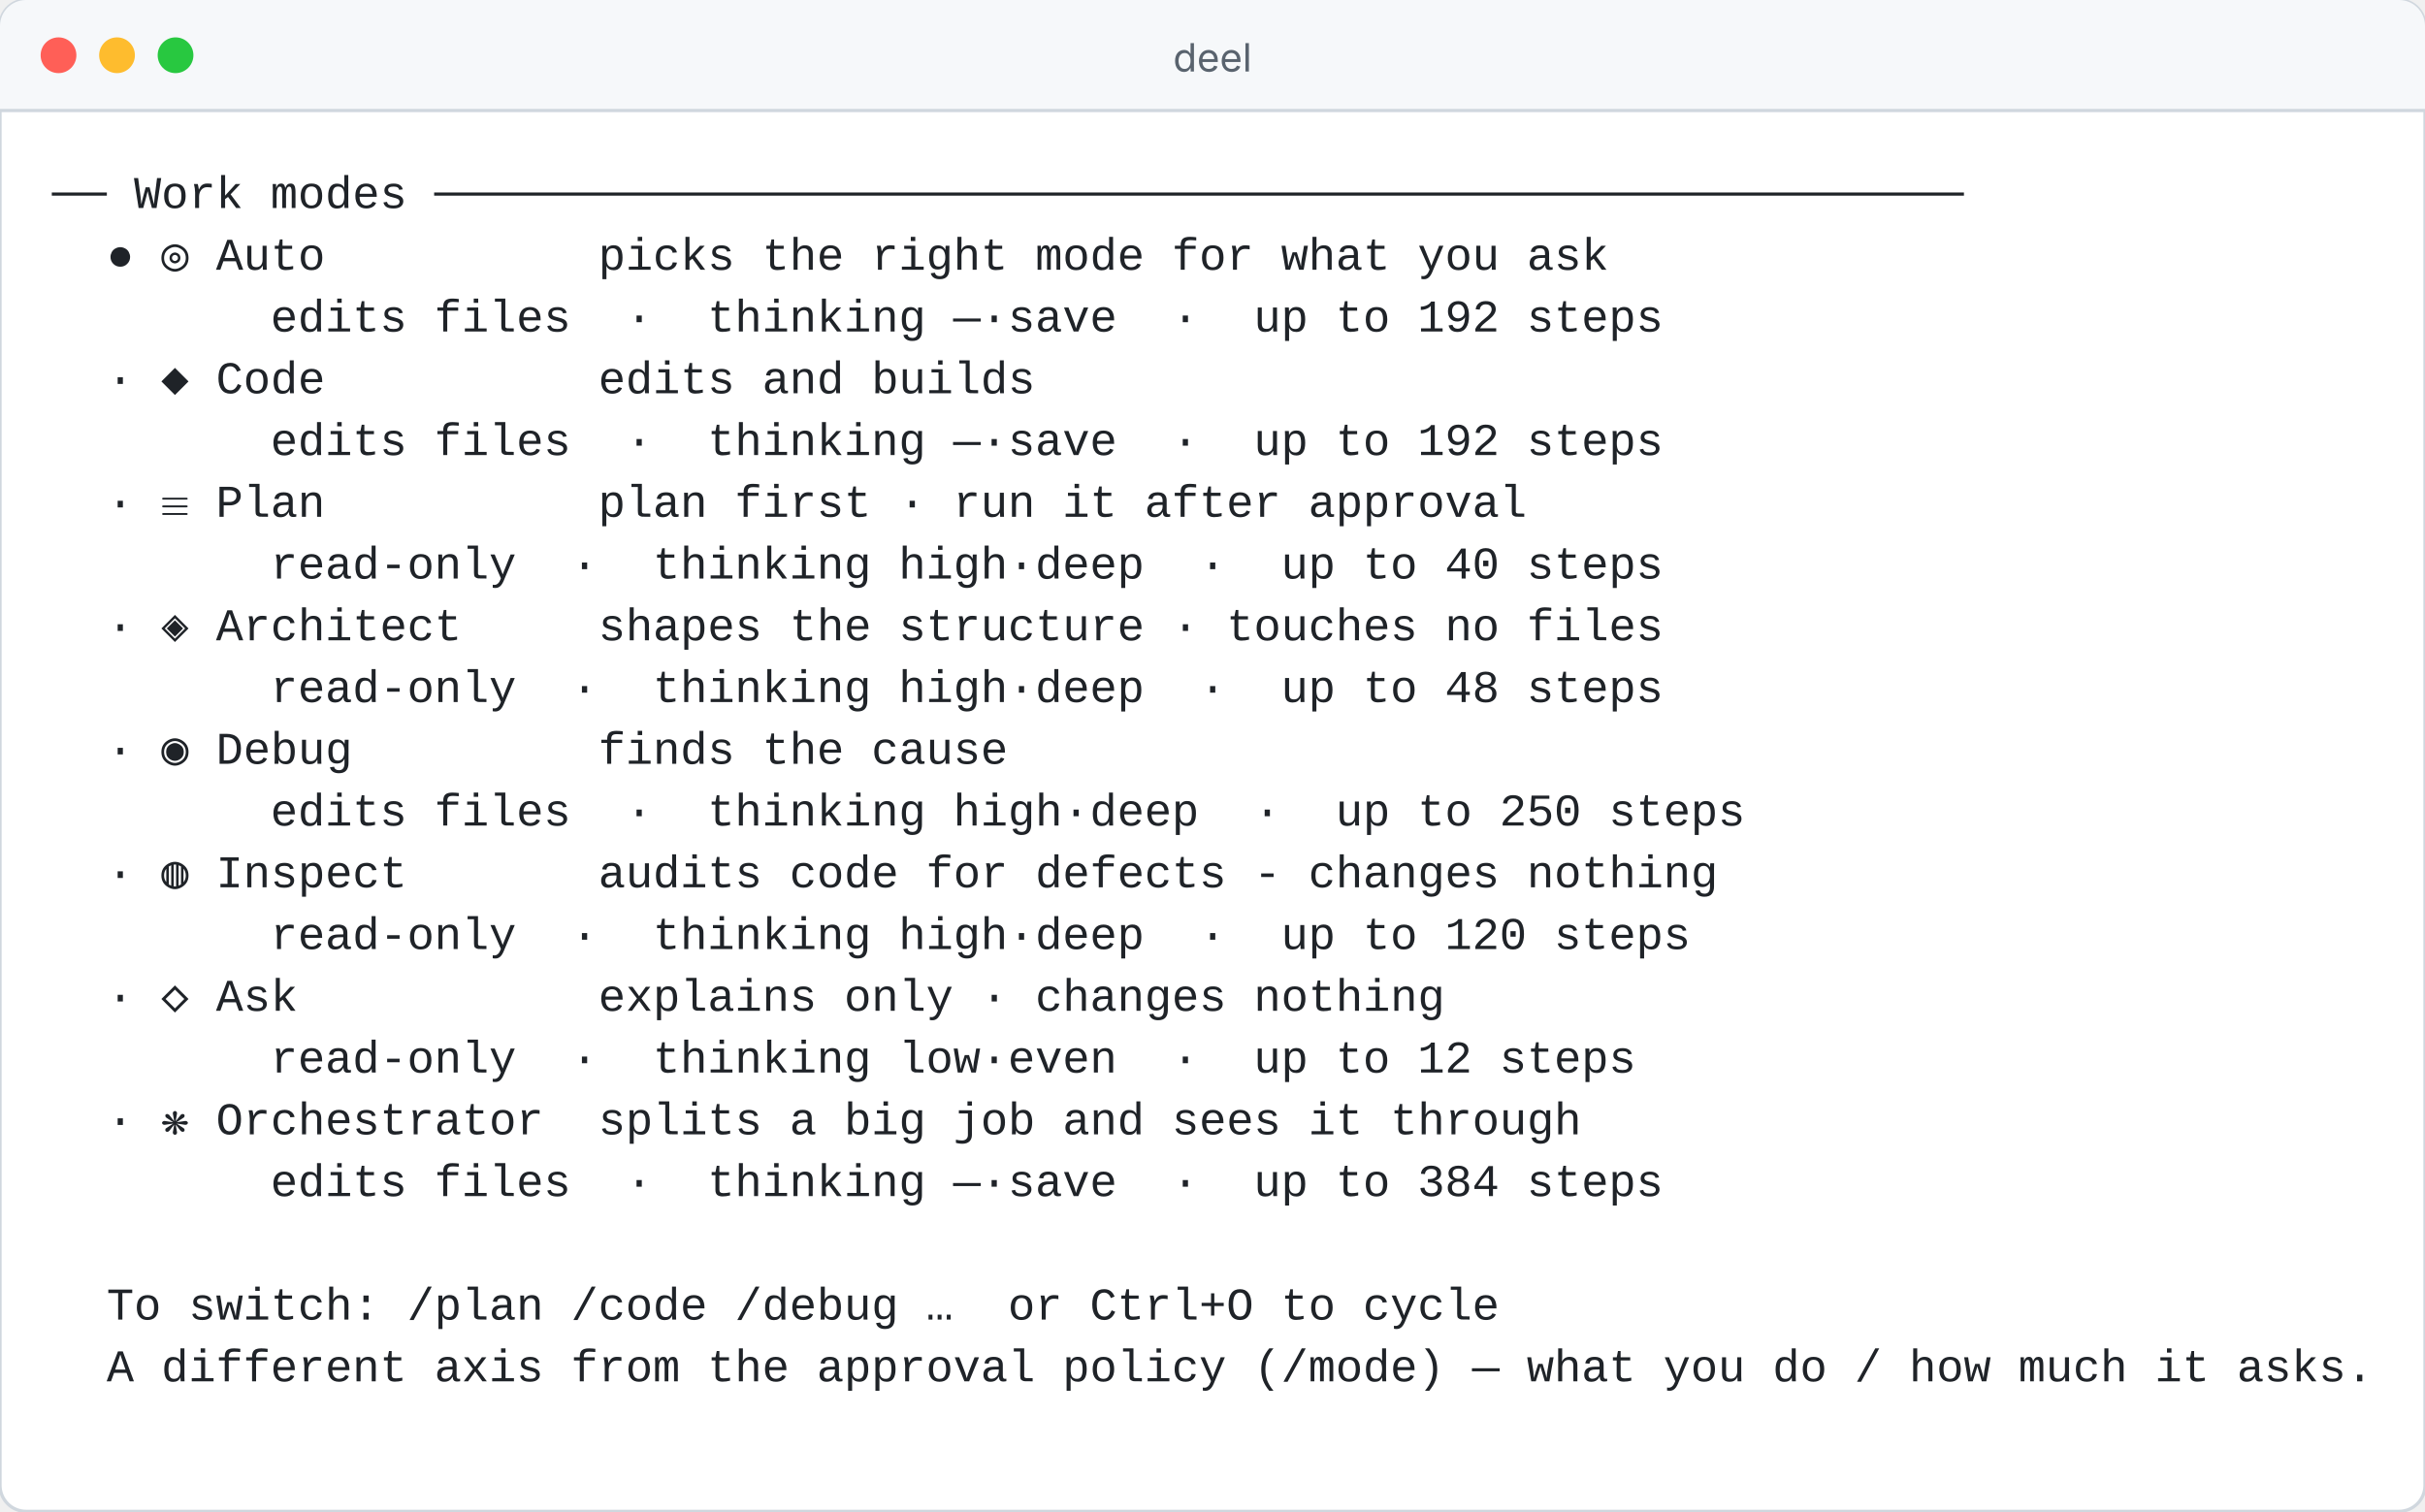
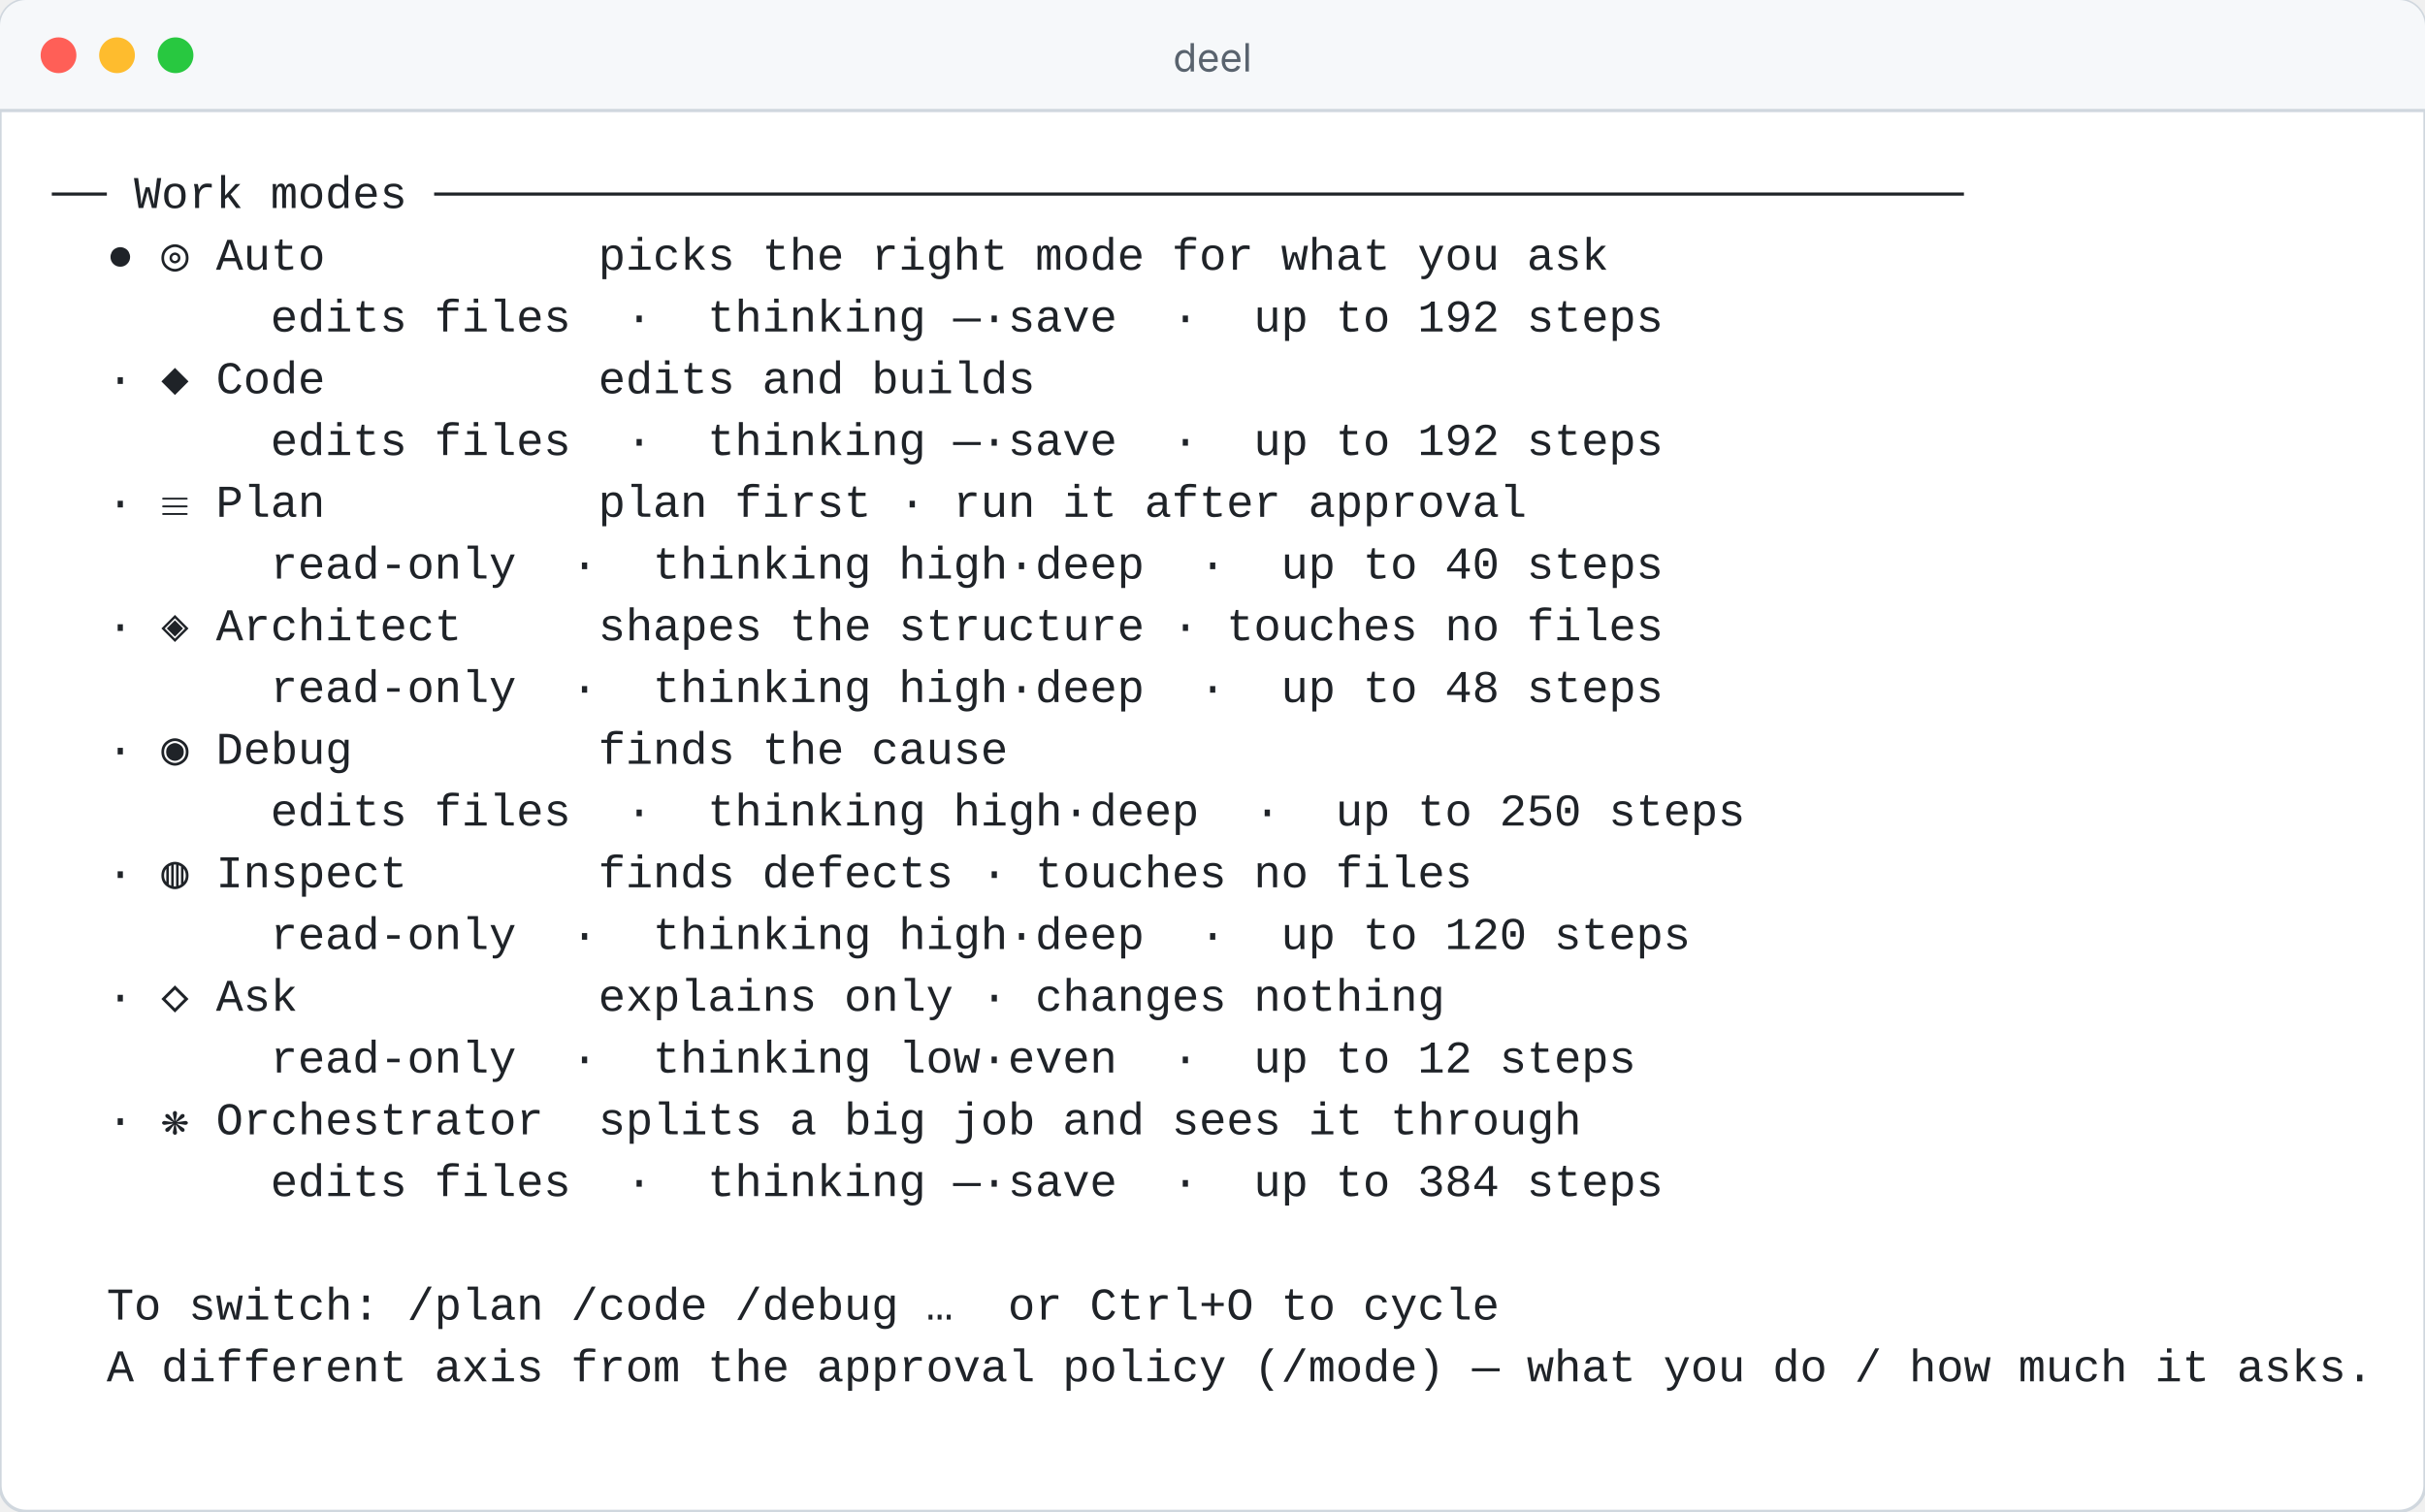
<svg xmlns="http://www.w3.org/2000/svg" width="746" height="465" viewBox="0 0 746 465" role="img" aria-label="deel — eight work modes, and which one you are in">
  <rect width="746" height="465" rx="8" fill="#ffffff" stroke="#d0d7de" />
  <path d="M0 8a8 8 0 0 1 8-8h730a8 8 0 0 1 8 8v26H0z" fill="#f6f8fa" />
  <line x1="0" y1="34" x2="746" y2="34" stroke="#d0d7de" />
  <circle cx="18" cy="17" r="5.5" fill="#ff5f57" />
  <circle cx="36" cy="17" r="5.5" fill="#febc2e" />
  <circle cx="54" cy="17" r="5.5" fill="#28c840" />
  <text x="373" y="22" fill="#59636e" font-size="12" text-anchor="middle" font-family="ui-sans-serif,-apple-system,Segoe UI,sans-serif">deel</text>
  <g font-family="ui-monospace,SFMono-Regular,Menlo,Consolas,'Liberation Mono',monospace" font-size="14">
    <text x="16.0" y="64" fill="#1f2328" textLength="588.0" lengthAdjust="spacing" xml:space="preserve">── Work modes ────────────────────────────────────────────────────────</text>
    <text x="16.0" y="83" fill="#1f2328" textLength="478.8" lengthAdjust="spacing" xml:space="preserve">  ● ◎ Auto          picks the right mode for what you ask</text>
    <text x="16.0" y="102" fill="#1f2328" textLength="495.6" lengthAdjust="spacing" xml:space="preserve">        edits files  ·  thinking —·save  ·  up to 192 steps</text>
    <text x="16.0" y="121" fill="#1f2328" textLength="302.4" lengthAdjust="spacing" xml:space="preserve">  · ◆ Code          edits and builds</text>
    <text x="16.0" y="140" fill="#1f2328" textLength="495.6" lengthAdjust="spacing" xml:space="preserve">        edits files  ·  thinking —·save  ·  up to 192 steps</text>
    <text x="16.0" y="159" fill="#1f2328" textLength="453.6" lengthAdjust="spacing" xml:space="preserve">  · ☰ Plan          plan first · run it after approval</text>
    <text x="16.0" y="178" fill="#1f2328" textLength="495.6" lengthAdjust="spacing" xml:space="preserve">        read-only  ·  thinking high·deep  ·  up to 40 steps</text>
    <text x="16.0" y="197" fill="#1f2328" textLength="495.6" lengthAdjust="spacing" xml:space="preserve">  · ◈ Architect     shapes the structure · touches no files</text>
    <text x="16.0" y="216" fill="#1f2328" textLength="495.6" lengthAdjust="spacing" xml:space="preserve">        read-only  ·  thinking high·deep  ·  up to 48 steps</text>
    <text x="16.0" y="235" fill="#1f2328" textLength="294.0" lengthAdjust="spacing" xml:space="preserve">  · ◉ Debug         finds the cause</text>
    <text x="16.0" y="254" fill="#1f2328" textLength="520.8" lengthAdjust="spacing" xml:space="preserve">        edits files  ·  thinking high·deep  ·  up to 250 steps</text>
-     <text x="16.0" y="273" fill="#1f2328" textLength="512.4" lengthAdjust="spacing" xml:space="preserve">  · ◍ Inspect       audits code for defects - changes nothing</text>
+     <text x="16.0" y="273" fill="#1f2328" textLength="436.8" lengthAdjust="spacing" xml:space="preserve">  · ◍ Inspect       finds defects · touches no files</text>
    <text x="16.0" y="292" fill="#1f2328" textLength="504.0" lengthAdjust="spacing" xml:space="preserve">        read-only  ·  thinking high·deep  ·  up to 120 steps</text>
    <text x="16.0" y="311" fill="#1f2328" textLength="428.4" lengthAdjust="spacing" xml:space="preserve">  · ◇ Ask           explains only · changes nothing</text>
    <text x="16.0" y="330" fill="#1f2328" textLength="487.2" lengthAdjust="spacing" xml:space="preserve">        read-only  ·  thinking low·even  ·  up to 12 steps</text>
    <text x="16.0" y="349" fill="#1f2328" textLength="470.4" lengthAdjust="spacing" xml:space="preserve">  · ❋ Orchestrator  splits a big job and sees it through</text>
    <text x="16.0" y="368" fill="#1f2328" textLength="495.6" lengthAdjust="spacing" xml:space="preserve">        edits files  ·  thinking —·save  ·  up to 384 steps</text>
    <text x="16.0" y="406" fill="#1f2328" textLength="445.2" lengthAdjust="spacing" xml:space="preserve">  To switch: /plan /code /debug …  or Ctrl+O to cycle</text>
    <text x="16.0" y="425" fill="#1f2328" textLength="714.0" lengthAdjust="spacing" xml:space="preserve">  A different axis from the approval policy (/mode) — what you do / how much it asks.</text>
  </g>
</svg>
